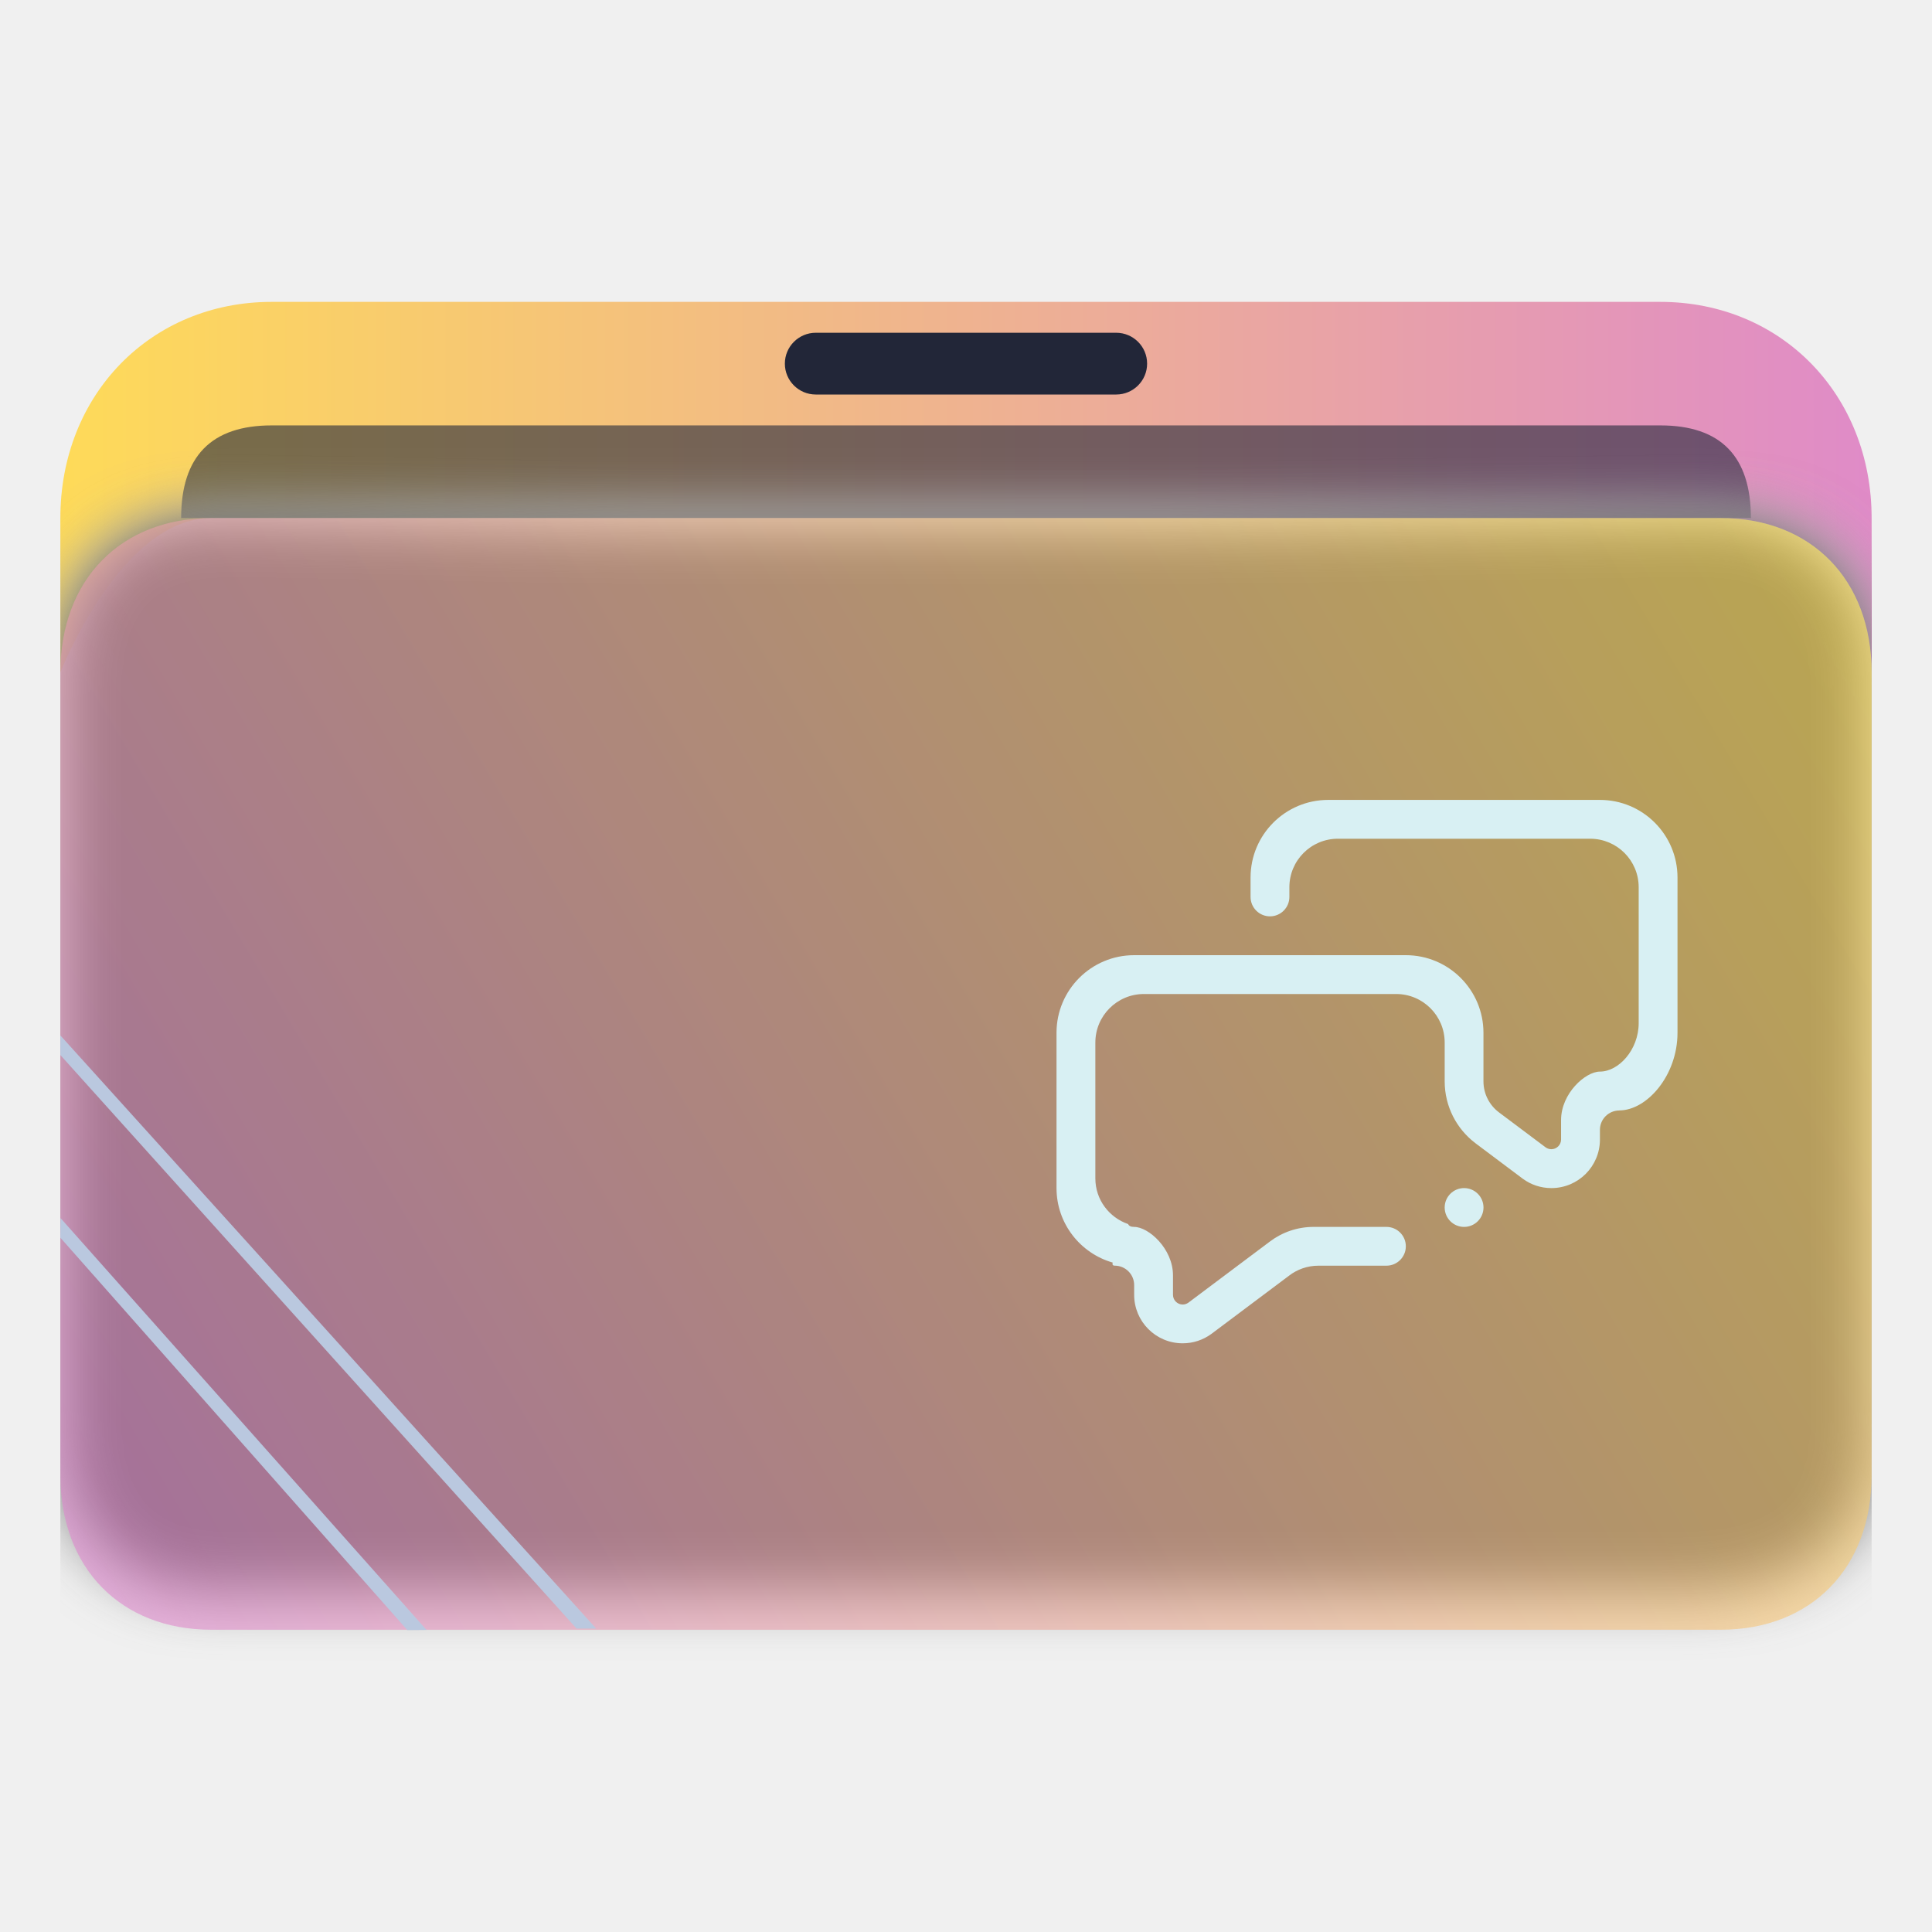
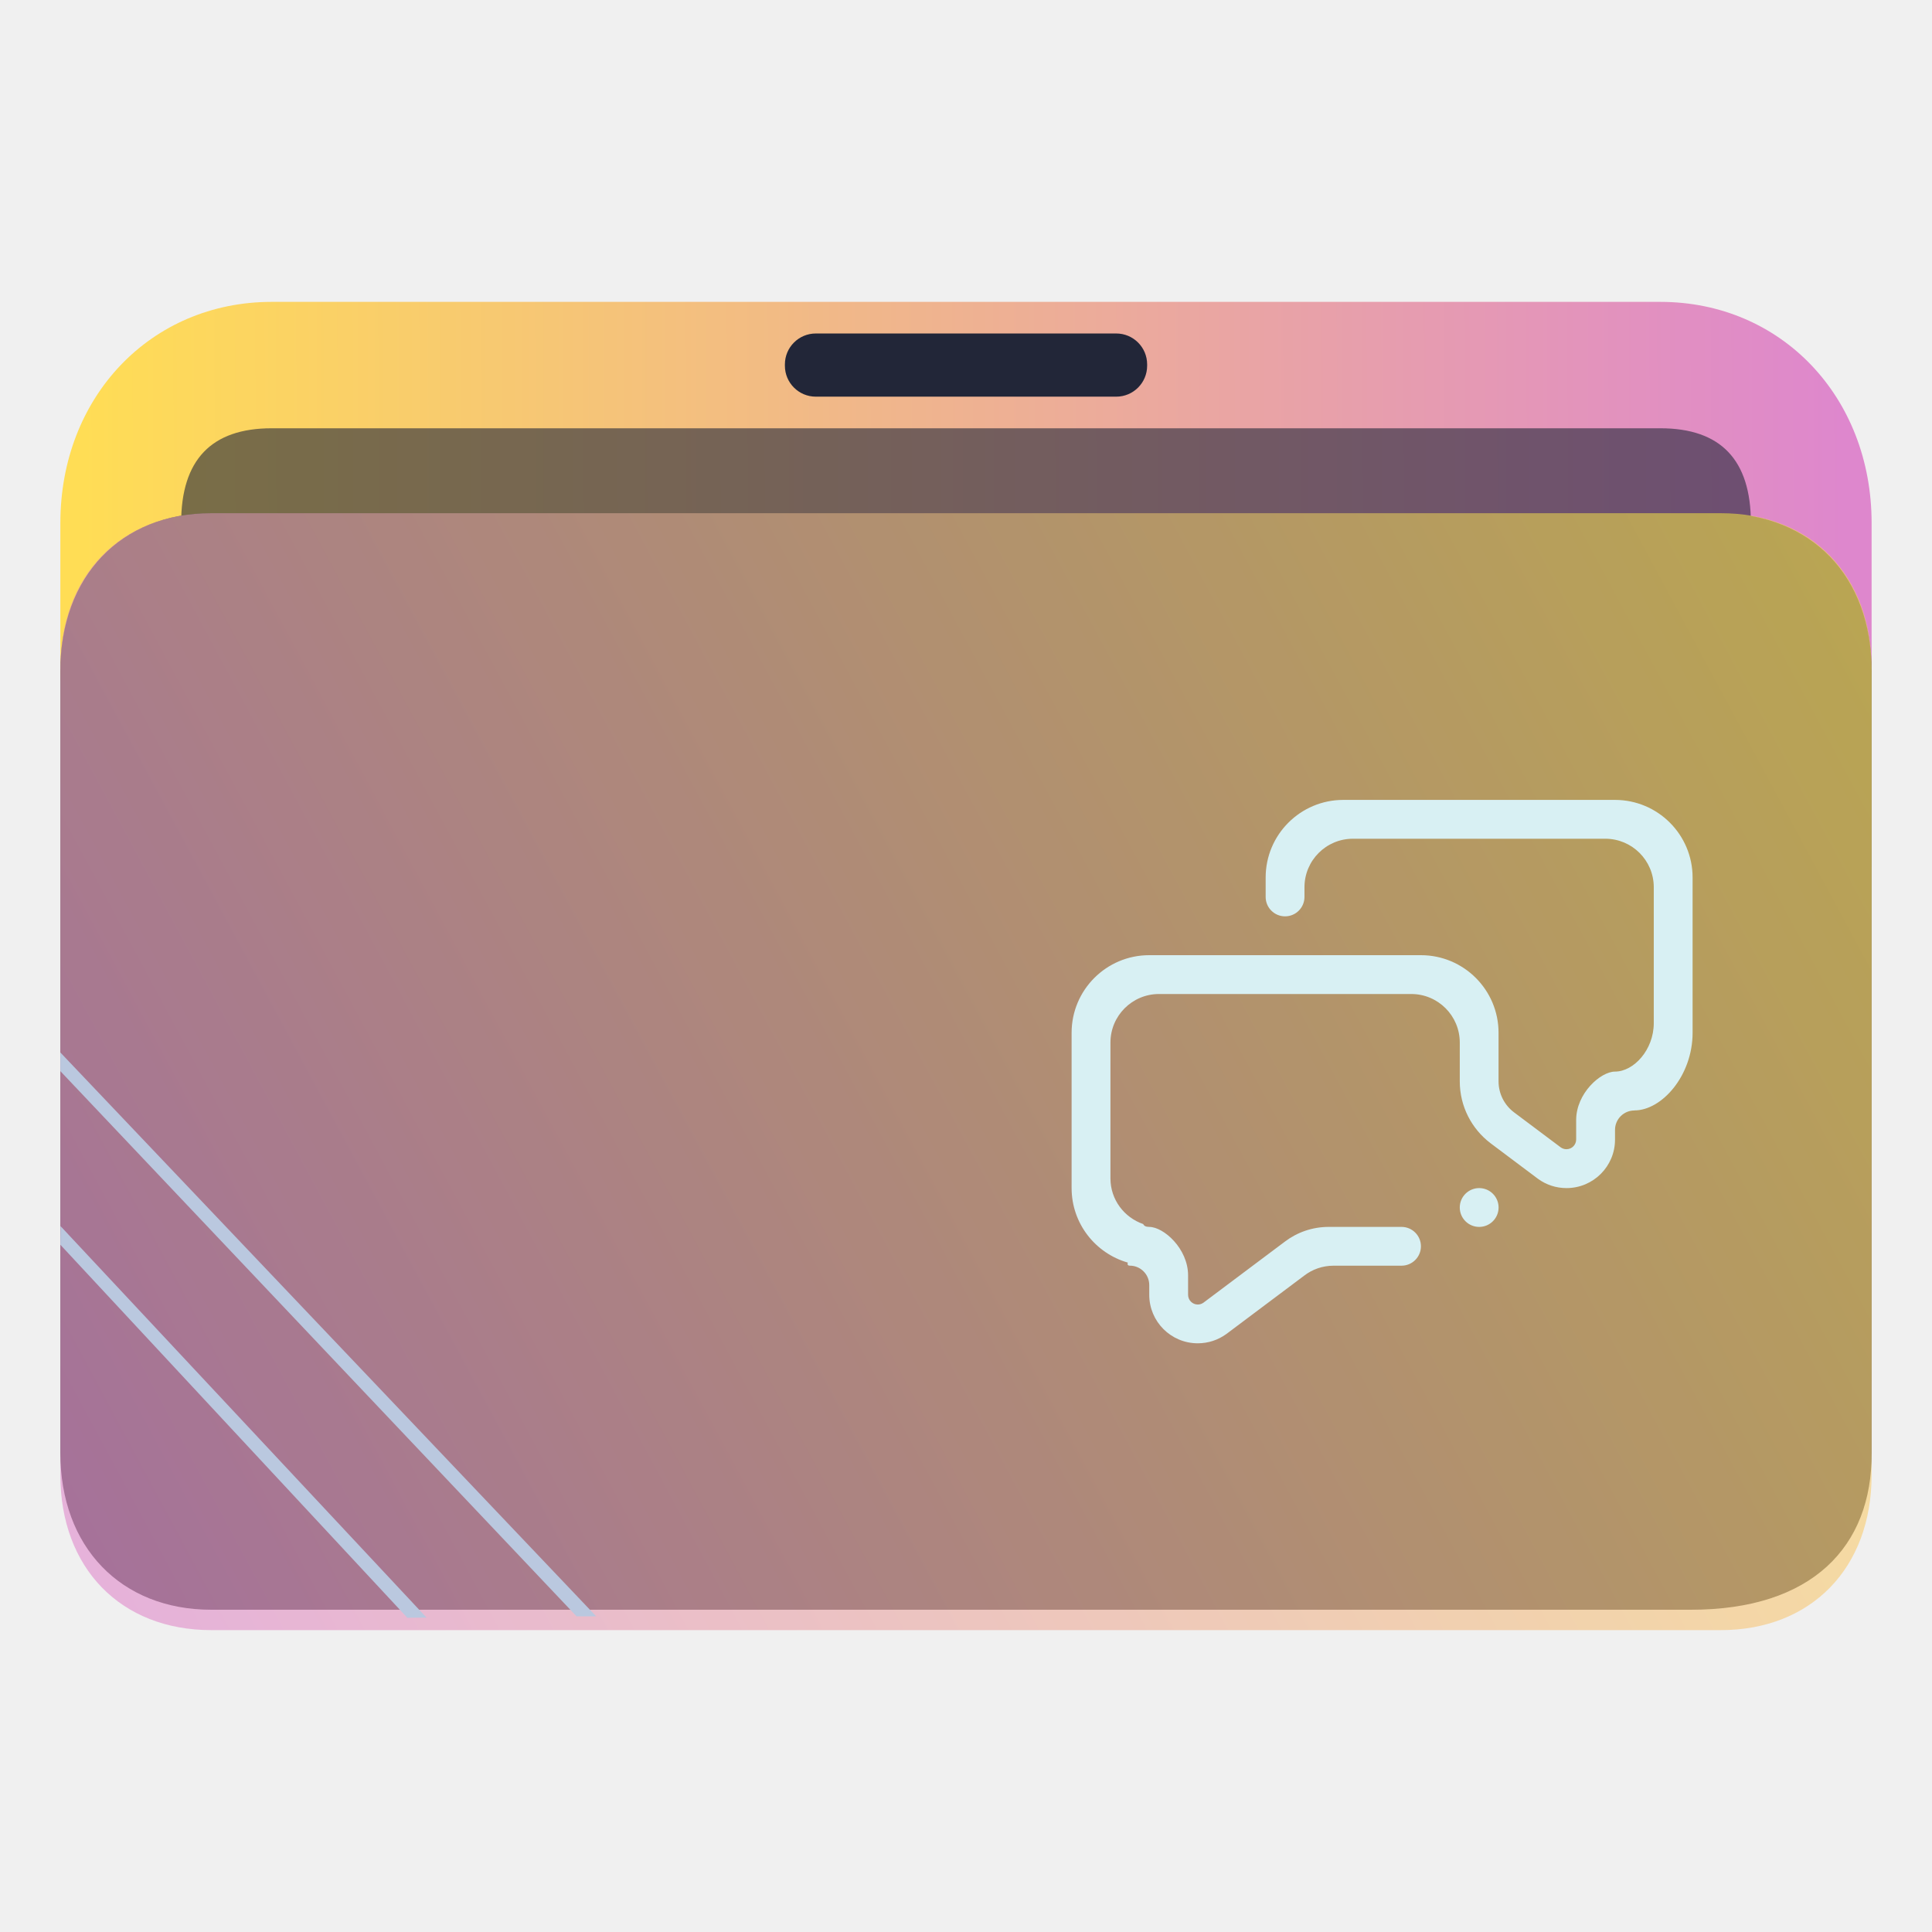
<svg xmlns="http://www.w3.org/2000/svg" xmlns:xlink="http://www.w3.org/1999/xlink" width="64" version="1.1" height="64" id="svg17">
  <defs id="defs5455">
    <linearGradient id="linearGradient10014">
      <stop style="stop-color:#de87cd;stop-opacity:1" offset="0" id="stop10010" />
      <stop style="stop-color:#ffdd55;stop-opacity:1" offset="1" id="stop10012" />
    </linearGradient>
-     <linearGradient xlink:href="#linearGradient10014" id="linearGradient1419" x1="17.198" y1="3.44" x2="0" y2="3.44" gradientUnits="userSpaceOnUse" gradientTransform="matrix(3.779602,0,0,3.866275,384.5714,480.4999)" />
    <clipPath clipPathUnits="userSpaceOnUse" id="clipPath79425-9-5-3">
      <rect style="opacity:0.5;fill:#000000;fill-opacity:1;stroke:none;stroke-width:0.856;stroke-dasharray:none;stroke-opacity:1;paint-order:stroke fill markers" id="rect79427-1-9-6" width="26.418" height="29.038" x="-16.228" y="-6.485" />
    </clipPath>
-     <filter style="color-interpolation-filters:sRGB" id="filter77953-2-4-7" x="-0.041" y="-0.067" width="1.081" height="1.135">
-       <feGaussianBlur stdDeviation="0.446" id="feGaussianBlur77955-7-9-5" />
-     </filter>
    <clipPath clipPathUnits="userSpaceOnUse" id="clipPath79425-9-5-5">
      <rect style="opacity:0.5;fill:#000000;fill-opacity:1;stroke:none;stroke-width:0.856;stroke-dasharray:none;stroke-opacity:1;paint-order:stroke fill markers" id="rect79427-1-9-62" width="26.418" height="29.038" x="-16.228" y="-6.485" />
    </clipPath>
-     <filter style="color-interpolation-filters:sRGB" id="filter77953-2-4-9" x="-0.041" y="-0.065" width="1.081" height="1.13">
-       <feGaussianBlur stdDeviation="0.446" id="feGaussianBlur77955-7-9-1" />
-     </filter>
-     <linearGradient xlink:href="#linearGradient10014" id="linearGradient1662" gradientUnits="userSpaceOnUse" gradientTransform="matrix(3.775718,0,0,3.90327,384.5766,479.8931)" x1="1.323" y1="15.091" x2="15.89" y2="6.124" />
+     <linearGradient xlink:href="#linearGradient10014" id="linearGradient1419-3" x1="16.168" y1="4.553" x2="0.711" y2="4.605" gradientUnits="userSpaceOnUse" gradientTransform="matrix(3.779602,0,0,3.866274,384.5714,480.4998)" />
+     <clipPath clipPathUnits="userSpaceOnUse" id="clipPath79425-9-5-5-6">
+       <rect style="opacity:0.5;fill:#000000;fill-opacity:1;stroke:none;stroke-width:0.856;stroke-dasharray:none;stroke-opacity:1;paint-order:stroke fill markers" id="rect79427-1-9-62-7" width="26.418" height="29.038" x="-16.228" y="-6.485" />
+     </clipPath>
+     <linearGradient xlink:href="#linearGradient10014" id="linearGradient1662-5" gradientUnits="userSpaceOnUse" gradientTransform="matrix(3.775718,0,0,3.90327,384.5766,479.8931)" x1="0.689" y1="14.779" x2="16.236" y2="6.15" />
  </defs>
  <g id="layer1" transform="translate(-384.5714,-483.798)">
-     <path id="path32082-9" style="fill:url(#linearGradient1419);fill-opacity:1;stroke:none;stroke-width:5.117;stroke-linecap:round;stroke-linejoin:round;stroke-opacity:0.03" d="m 393.571,493.798 c -4,0 -7,3.069 -7,7.161 v 5.115 c 0,0 2,-5.115 5,-5.115 h 8 12 6 24 c 3,0 5,2.046 5,5.115 v 0 0 -5.115 c 0,-4.092 -3,-7.161 -7,-7.161 h -24.071 -5.929 -9 z" />
-     <rect x="410.571" y="494.821" width="12" height="2.046" ry="1.025" stroke-width="3.419" style="fill:#222638;fill-opacity:1;paint-order:stroke markers fill" id="rect12-5-9-3-9" />
-     <path d="m 418.305,497.89 h -3.467 -4.333 -16.933 c -2,0 -3,1.023 -3,3.069 v 0 0 h 52 v 0 0 c 0,-2.046 -1,-3.069 -3,-3.069 z" style="fill:#222638;fill-opacity:1;stroke-width:2.339;paint-order:markers stroke fill" id="path8-7-2-9-6-1-7-5" opacity="0.6" />
-     <path style="display:inline;fill:#ffffff;fill-opacity:1;stroke:none;stroke-width:2.778;stroke-linecap:round;stroke-linejoin:round;stroke-opacity:0.03;filter:url(#filter77953-2-4-7)" d="m -14.026,3.079 h 6.166 4.845 3.083 7.928 c 1.321,0 2.202,0.944 2.202,2.359 l -0.008,11.196 c 0.008,1.415 -1.497,2.225 -2.634,2.232 L -14.026,18.993 c -1.321,0.008 -2.202,-0.944 -2.202,-2.359 l 1e-6,-11.323 c -1e-6,-1.288 0.882,-2.216 2.202,-2.232 z" id="path1611-1-8-0-7-3" clip-path="url(#clipPath79425-9-5-3)" transform="matrix(2.270514,0,0,2.168187,423.4168,494.2818)" />
-     <path style="display:inline;fill:#4f4f4f;fill-opacity:1;stroke:none;stroke-width:2.778;stroke-linecap:round;stroke-linejoin:round;stroke-opacity:0.03;filter:url(#filter77953-2-4-9)" d="m -14.026,2.501 6.167,0.121 H -3.015 0.068 L 7.988,2.501 C 9.31,2.516 10.19,3.444 10.19,4.874 l -2.06e-4,11.76 c 0.008,1.415 -0.873,2.359 -2.634,2.359 H -14.026 c -1.321,0 -2.202,-0.944 -2.202,-2.359 V 4.874 c 0,-1.424 0.881,-2.373 2.201,-2.373 z" id="path1611-1-8-0-7-2" clip-path="url(#clipPath79425-9-5-5)" transform="matrix(2.271201,0,0,2.155042,423.428,495.5685)" />
-     <path d="m 418.571,500.959 h -4 -5 -18 c -3,0 -5,2.046 -5,5.115 v 26.596 c 0,3.069 2,5.115 5,5.115 h 50 c 3,0 5,-2.046 5,-5.115 v -26.596 c 0,-3.069 -2,-5.115 -5,-5.115 z" style="fill:url(#linearGradient1662);fill-opacity:1;stroke-width:3.838;paint-order:markers stroke fill" id="path8-7-2-9-6-1-9" opacity="0.6" />
-     <path d="m 386.571,518.748 17.1,19 h -10e-6 0.65 l -17.75,-19.65 v 0 0 z" id="path2653-4" style="fill:#bac8df;fill-opacity:1;stroke-width:0.481" />
-     <path d="m 386.571,524.798 11.485,12.989 -1e-5,0.011 0.65,-0.006 v 0.006 l -12.13,-13.65 v 0 0 z" id="path2653-4-3" style="fill:#bac8df;fill-opacity:1;stroke-width:0.33" />
-     <path fill-rule="evenodd" clip-rule="evenodd" d="m 438.214,520.584 c -0.355,0 -0.643,0.288 -0.643,0.642 v 0.322 c 0,0.888 -0.72,1.607 -1.607,1.607 -0.351,0 -0.676,-0.112 -0.94,-0.304 -6.3e-4,0 0,0 -6.3e-4,0 l -1.529,-1.147 c -0.018,-0.014 -0.032,-0.024 -0.05,-0.038 -0.618,-0.469 -1.016,-1.212 -1.016,-2.047 v -1.285 c 0,-0.888 -0.719,-1.608 -1.607,-1.608 h -8.357 c -0.888,0 -1.608,0.72 -1.608,1.608 v 4.5 c 0,0.704 0.455,1.295 1.086,1.513 0.025,0.059 0.087,0.094 0.2,0.094 0.476,0 1.286,0.719 1.286,1.607 v 0.643 c 0,0.177 0.144,0.321 0.321,0.321 0.068,0 0.131,-0.021 0.183,-0.058 8.7e-4,0 0,6.5e-4 0,6.5e-4 l 2.703,-2.027 c 0.404,-0.306 0.907,-0.487 1.453,-0.487 h 2.41 c 0.355,0 0.643,0.288 0.643,0.643 0,0.354 -0.288,0.642 -0.643,0.642 h -2.25 c -0.368,0 -0.707,0.123 -0.977,0.332 l -2.582,1.936 h -5.8e-4 c -0.265,0.191 -0.589,0.303 -0.94,0.303 -0.888,0 -1.607,-0.719 -1.607,-1.607 v -0.322 c 0,-0.354 -0.288,-0.643 -0.643,-0.643 -0.071,0 -0.086,-0.041 -0.068,-0.102 -1.074,-0.308 -1.861,-1.295 -1.861,-2.469 v -5.143 c 0,-1.42 1.151,-2.571 2.571,-2.571 h 9 c 1.42,0 2.572,1.151 2.572,2.571 v 1.607 c 0,0.422 0.203,0.796 0.515,1.03 l 1.551,1.163 c 8.5e-4,0 -6.4e-4,-6e-4 0,-6e-4 0.052,0.036 0.116,0.057 0.184,0.057 0.177,0 0.321,-0.144 0.321,-0.321 v -0.643 c 0,-0.888 0.81,-1.607 1.286,-1.607 0.62,0 1.285,-0.719 1.285,-1.607 v -4.5 c 0,-0.888 -0.719,-1.607 -1.607,-1.607 h -8.357 c -0.888,0 -1.607,0.719 -1.607,1.607 v 0.321 c 0,0.355 -0.288,0.643 -0.643,0.643 -0.355,0 -0.643,-0.288 -0.643,-0.643 v -0.643 c 0,-1.42 1.152,-2.571 2.572,-2.571 h 9 c 1.42,0 2.571,1.151 2.571,2.571 v 5.143 c 0,1.42 -1.017,2.572 -1.928,2.572 z m -5.143,2.571 c 0.355,0 0.643,0.288 0.643,0.643 0,0.355 -0.288,0.643 -0.643,0.643 -0.355,0 -0.643,-0.288 -0.643,-0.643 0,-0.355 0.288,-0.643 0.643,-0.643 z" id="path1947-1-9" style="fill:#d8f0f3;fill-opacity:1;stroke-width:0.04" />
+     <path id="path32082-9-2" style="fill:url(#linearGradient1419-3);fill-opacity:1;stroke:none;stroke-width:5.117;stroke-linecap:round;stroke-linejoin:round;stroke-opacity:0.03" d="m 393.571,493.798 c -4,0 -7,3.14 -7,7.327 v 5.234 c 0,0 2,-5.234 5,-5.234 h 8 12 6 24 c 3,0 5,2.093 5,5.234 v 0 0 -5.234 c 0,-4.187 -3,-7.327 -7,-7.327 h -24.071 -5.929 -9 z" />
+     <rect x="410.572" y="494.845" width="12" height="2.093" ry="1.025" stroke-width="3.419" style="fill:#222638;fill-opacity:1;paint-order:stroke markers fill" id="rect12-5-9-3-9-9" rx="1.025" />
+     <path d="m 418.305,497.985 h -3.467 -4.333 -16.933 c -2,0 -3,1.047 -3,3.14 v 0 0 h 52 v 0 0 c 0,-2.093 -1,-3.14 -3,-3.14 z" style="fill:#222638;fill-opacity:1;stroke-width:2.339;paint-order:markers stroke fill" id="path8-7-2-9-6-1-7-5-1" opacity="0.6" />
+     <path style="display:inline;fill:#4f4f4f;fill-opacity:1;stroke:none;stroke-width:2.748;stroke-linecap:round;stroke-linejoin:round;stroke-opacity:0.03" d="m -14.026,2.501 6.167,4.13e-5 H -3.015 0.068 L 7.988,2.501 C 9.31,2.516 10.19,3.444 10.19,4.874 l -2.06e-4,11.76 c 0.008,1.415 -0.873,2.359 -2.634,2.359 H -14.026 c -1.321,0 -2.202,-0.944 -2.202,-2.359 V 4.874 c 0,-1.424 0.881,-2.373 2.201,-2.373 z" id="path1611-1-8-0-7-2-5" clip-path="url(#clipPath79425-9-5-5-6)" transform="matrix(2.271201,0,0,2.202582,423.428,495.2891)" />
+     <path d="m 418.571,500.798 h -4 -5 -18 c -3,0 -5,2.056 -5,5.139 v 26.722 c 0,3.083 2,5.139 5,5.139 h 50 c 3,0 5,-2.056 5,-5.139 v -26.722 c 0,-3.083 -2,-5.139 -5,-5.139 z" style="fill:url(#linearGradient1662-5);fill-opacity:1;stroke-width:3.838;paint-order:markers stroke fill" id="path8-7-2-9-6-1-9-2" opacity="0.6" />
+     <path d="m 386.571,519.281 17.1,18.06 h -10e-6 0.65 l -17.75,-18.678 v 0 0 z" id="path2653-4-7" style="fill:#bac8df;fill-opacity:1;stroke-width:0.481" />
+     <path d="m 386.571,525.032 11.485,12.347 -1e-5,0.01 0.65,-0.006 v 0.006 l -12.13,-12.975 v 0 0 z" id="path2653-4-3-0" style="fill:#bac8df;fill-opacity:1;stroke-width:0.33" />
+     <path fill-rule="evenodd" clip-rule="evenodd" d="m 438.714,520.584 c -0.355,0 -0.643,0.288 -0.643,0.642 v 0.322 c 0,0.888 -0.72,1.607 -1.607,1.607 -0.351,0 -0.676,-0.112 -0.94,-0.304 -6.3e-4,0 0,0 -6.3e-4,0 l -1.529,-1.147 c -0.018,-0.014 -0.032,-0.024 -0.05,-0.038 -0.618,-0.469 -1.016,-1.212 -1.016,-2.047 v -1.285 c 0,-0.888 -0.719,-1.608 -1.607,-1.608 h -8.357 c -0.888,0 -1.608,0.72 -1.608,1.608 v 4.5 c 0,0.704 0.455,1.295 1.086,1.513 0.025,0.059 0.087,0.094 0.2,0.094 0.476,0 1.286,0.719 1.286,1.607 v 0.643 c 0,0.177 0.144,0.321 0.321,0.321 0.068,0 0.131,-0.021 0.183,-0.058 8.7e-4,0 0,6.5e-4 0,6.5e-4 l 2.703,-2.027 c 0.404,-0.306 0.907,-0.487 1.453,-0.487 h 2.41 c 0.355,0 0.643,0.288 0.643,0.643 0,0.354 -0.288,0.642 -0.643,0.642 h -2.25 c -0.368,0 -0.707,0.123 -0.977,0.332 l -2.582,1.936 h -5.8e-4 c -0.265,0.191 -0.589,0.303 -0.94,0.303 -0.888,0 -1.607,-0.719 -1.607,-1.607 v -0.322 c 0,-0.354 -0.288,-0.643 -0.643,-0.643 -0.071,0 -0.086,-0.041 -0.068,-0.102 -1.074,-0.308 -1.861,-1.295 -1.861,-2.469 v -5.143 c 0,-1.42 1.151,-2.571 2.571,-2.571 h 9 c 1.42,0 2.572,1.151 2.572,2.571 v 1.607 c 0,0.422 0.203,0.796 0.515,1.03 l 1.551,1.163 c 8.5e-4,0 -6.4e-4,-6e-4 0,-6e-4 0.052,0.036 0.116,0.057 0.184,0.057 0.177,0 0.321,-0.144 0.321,-0.321 v -0.643 c 0,-0.888 0.81,-1.607 1.286,-1.607 0.62,0 1.285,-0.719 1.285,-1.607 v -4.5 c 0,-0.888 -0.719,-1.607 -1.607,-1.607 h -8.357 c -0.888,0 -1.607,0.719 -1.607,1.607 v 0.321 c 0,0.355 -0.288,0.643 -0.643,0.643 -0.355,0 -0.643,-0.288 -0.643,-0.643 v -0.643 c 0,-1.42 1.152,-2.571 2.572,-2.571 h 9 c 1.42,0 2.571,1.151 2.571,2.571 v 5.143 c 0,1.42 -1.017,2.572 -1.928,2.572 z m -5.143,2.571 c 0.355,0 0.643,0.288 0.643,0.643 0,0.355 -0.288,0.643 -0.643,0.643 -0.355,0 -0.643,-0.288 -0.643,-0.643 0,-0.355 0.288,-0.643 0.643,-0.643 z" id="path1947-1-9-9" style="fill:#d8f0f3;fill-opacity:1;stroke-width:0.04" />
  </g>
</svg>
